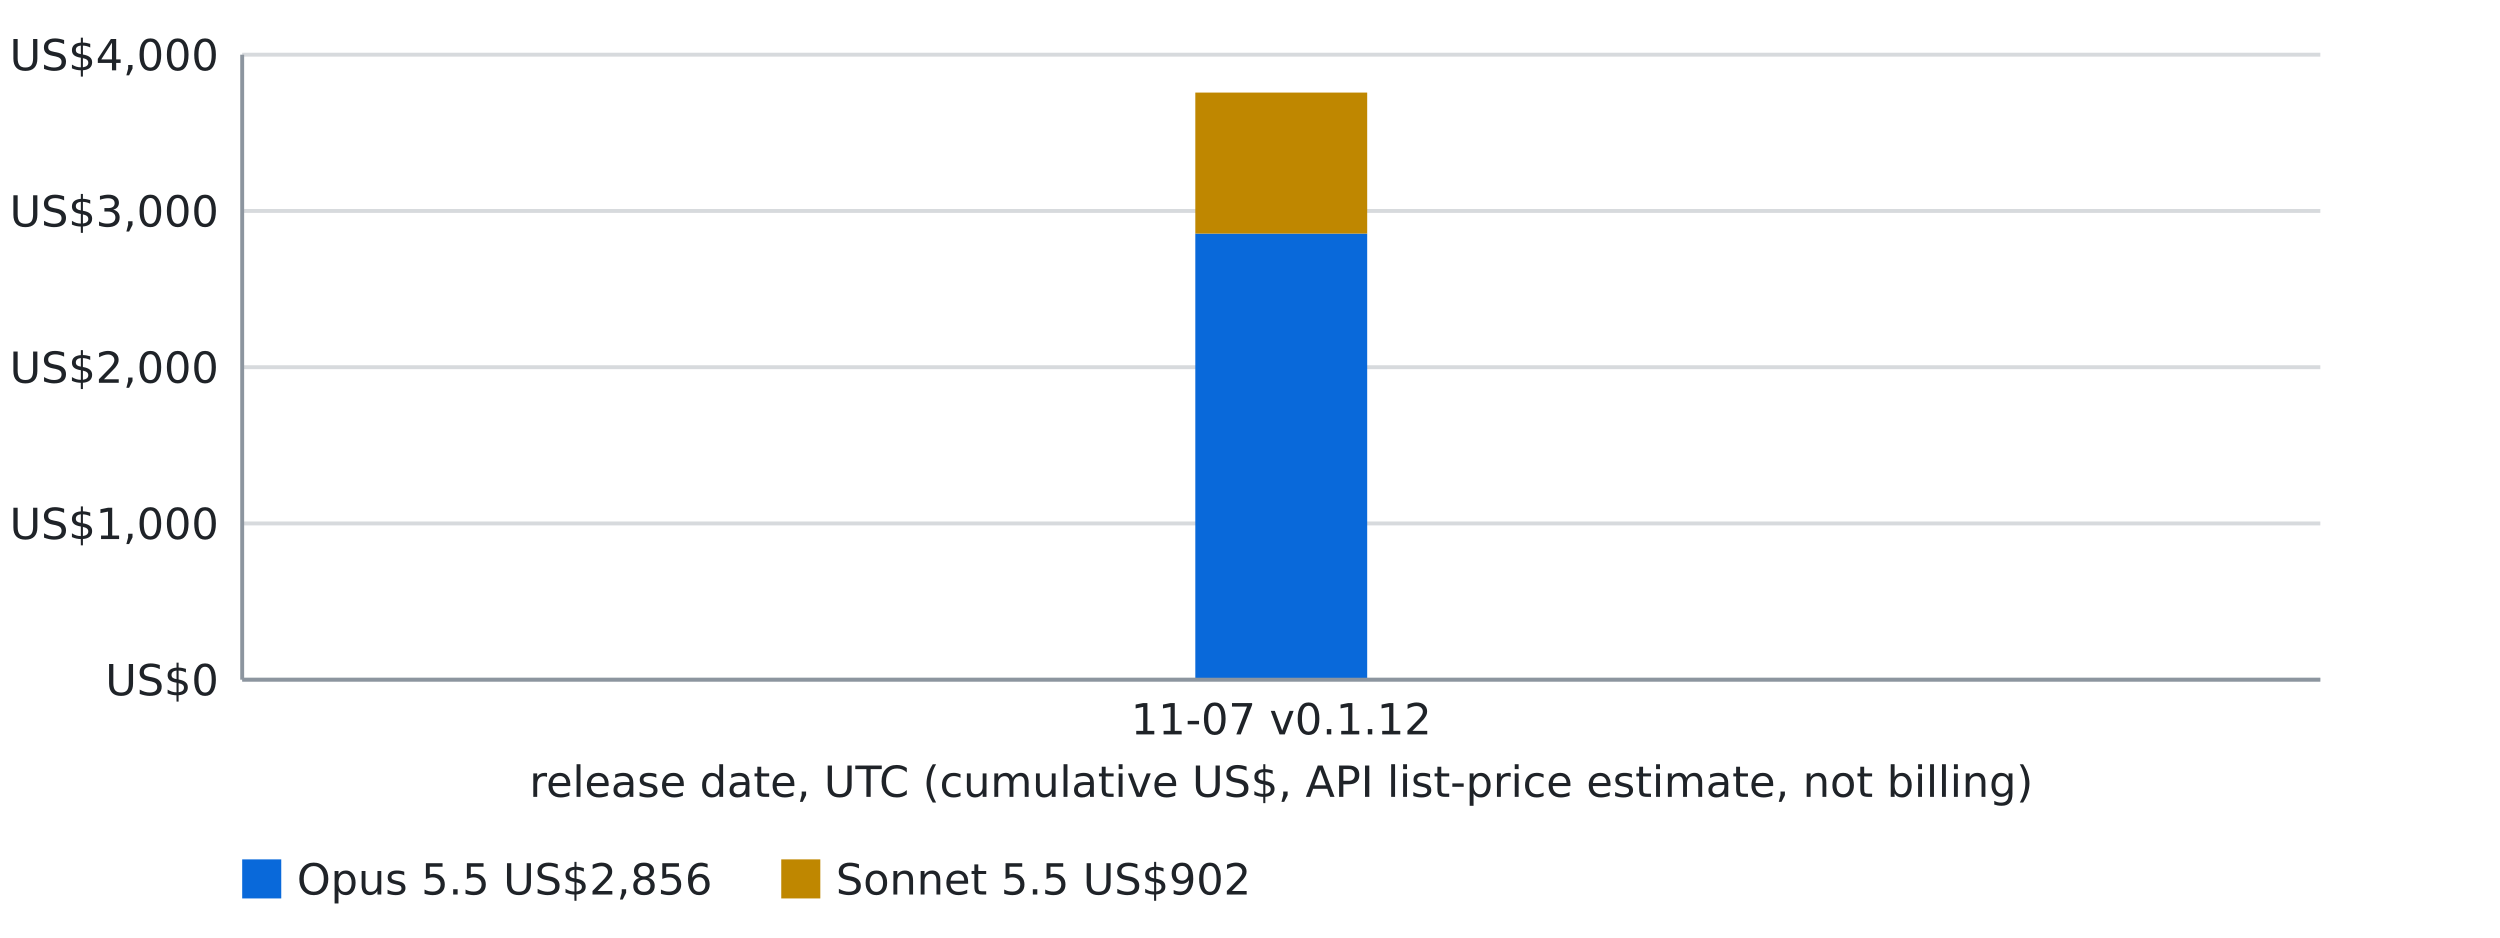
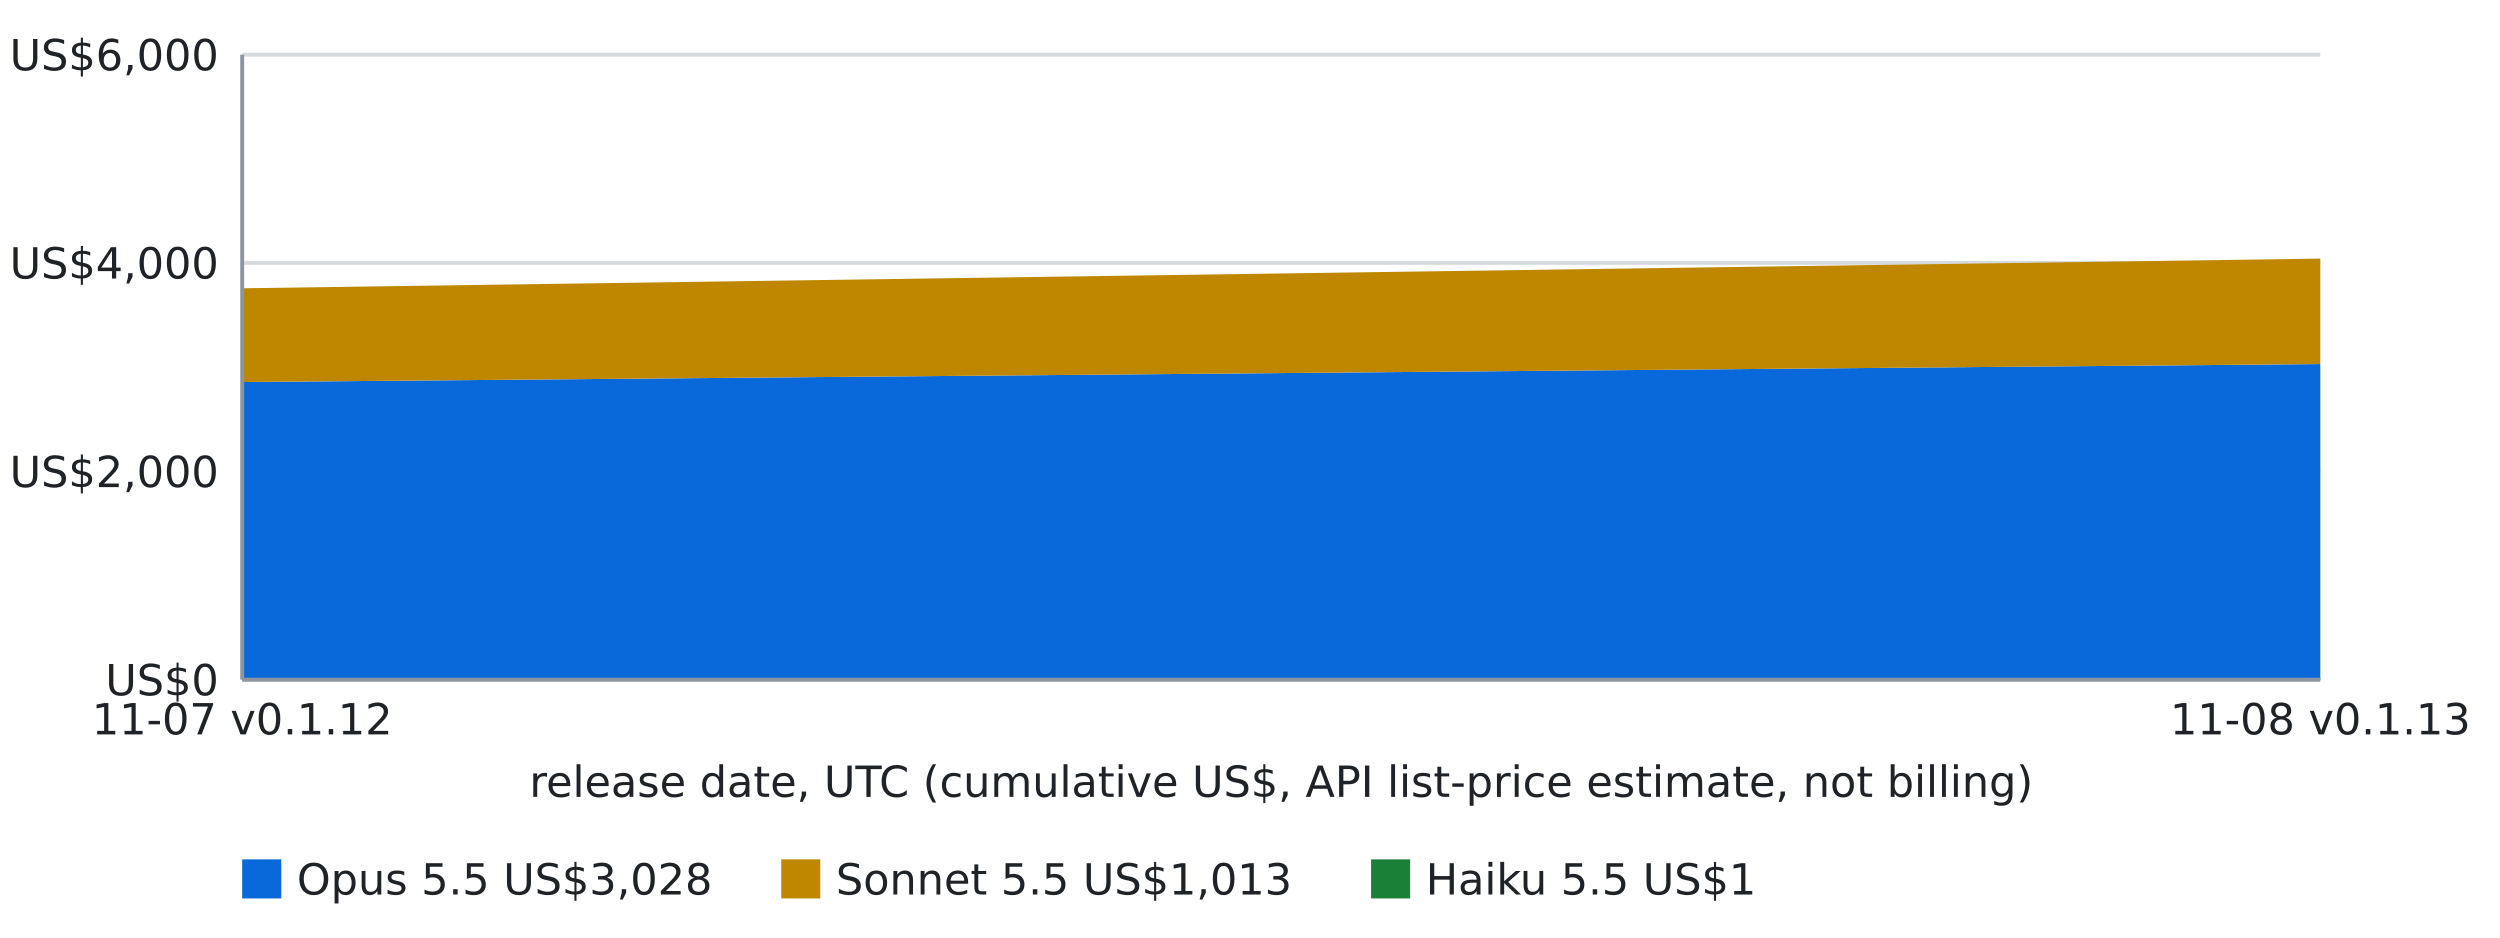
- <svg xmlns="http://www.w3.org/2000/svg" width="640" height="240" viewBox="0 0 640 240" role="img" aria-label="Cumulative build cost, API list-price estimate, not billing: 2026-11-07 v0.1.12 US$3,758">
+ <svg xmlns="http://www.w3.org/2000/svg" width="640" height="240" viewBox="0 0 640 240" role="img" aria-label="Cumulative build cost, API list-price estimate, not billing: 2026-11-07 v0.1.12 US$3,758; 2026-11-08 v0.1.13 US$4,042">
  <style>text{fill:#1f2328;font:11px Verdana,DejaVu Sans,sans-serif;font-variant-numeric:tabular-nums}.ax{stroke:#8c959f;stroke-width:1}.gr{stroke:#8c959f;stroke-opacity:.35;stroke-width:1}@media (prefers-color-scheme:dark){text{fill:#e6edf3}}.s0{fill:#0969da}.s1{fill:#bf8700}.s2{fill:#1a7f37}.s3{fill:#cf222e}.s4{fill:#8250df}.s5{fill:#6e7781}@media (prefers-color-scheme:dark){.s0{fill:#388bfd}.s1{fill:#d29922}.s2{fill:#3fb950}.s3{fill:#f85149}.s4{fill:#a371f7}.s5{fill:#8b949e}}</style>
  <line class="gr" x1="62" y1="174.0" x2="594" y2="174.0" />
  <text x="56" y="178.0" text-anchor="end">US$0</text>
-   <line class="gr" x1="62" y1="134.0" x2="594" y2="134.0" />
-   <text x="56" y="138.0" text-anchor="end">US$1,000</text>
-   <line class="gr" x1="62" y1="94.0" x2="594" y2="94.0" />
-   <text x="56" y="98.0" text-anchor="end">US$2,000</text>
-   <line class="gr" x1="62" y1="54.0" x2="594" y2="54.0" />
-   <text x="56" y="58.0" text-anchor="end">US$3,000</text>
+   <line class="gr" x1="62" y1="120.7" x2="594" y2="120.7" />
+   <text x="56" y="124.7" text-anchor="end">US$2,000</text>
+   <line class="gr" x1="62" y1="67.3" x2="594" y2="67.3" />
+   <text x="56" y="71.3" text-anchor="end">US$4,000</text>
  <line class="gr" x1="62" y1="14.0" x2="594" y2="14.0" />
-   <text x="56" y="18.0" text-anchor="end">US$4,000</text>
-   <rect x="306.0" y="59.8" width="44" height="114.2" class="s0" />
-   <rect x="306.0" y="23.7" width="44" height="36.1" class="s1" />
+   <text x="56" y="18.0" text-anchor="end">US$6,000</text>
+   <polygon points="62.0,97.8 594.0,93.2 594.0,174.0 62.0,174.0" class="s0" />
+   <polygon points="62.0,73.8 594.0,66.2 594.0,93.2 62.0,97.8" class="s1" />
+   <polygon points="62.0,73.8 594.0,66.2 594.0,66.2 62.0,73.8" class="s2" />
  <line class="ax" x1="62" y1="14" x2="62" y2="174" />
  <line class="ax" x1="62" y1="174" x2="594" y2="174" />
-   <text x="328.0" y="188" text-anchor="middle">11-07 v0.1.12</text>
+   <text x="62.0" y="188" text-anchor="middle">11-07 v0.1.12</text>
+   <text x="594.0" y="188" text-anchor="middle">11-08 v0.1.13</text>
  <text x="328" y="204" text-anchor="middle">release date, UTC (cumulative US$, API list-price estimate, not billing)</text>
  <rect x="62" y="220" width="10" height="10" class="s0" />
-   <text x="76" y="229">Opus 5.5 US$2,856</text>
+   <text x="76" y="229">Opus 5.5 US$3,028</text>
  <rect x="200" y="220" width="10" height="10" class="s1" />
-   <text x="214" y="229">Sonnet 5.5 US$902</text>
+   <text x="214" y="229">Sonnet 5.5 US$1,013</text>
+   <rect x="351" y="220" width="10" height="10" class="s2" />
+   <text x="365" y="229">Haiku 5.5 US$1</text>
</svg>
